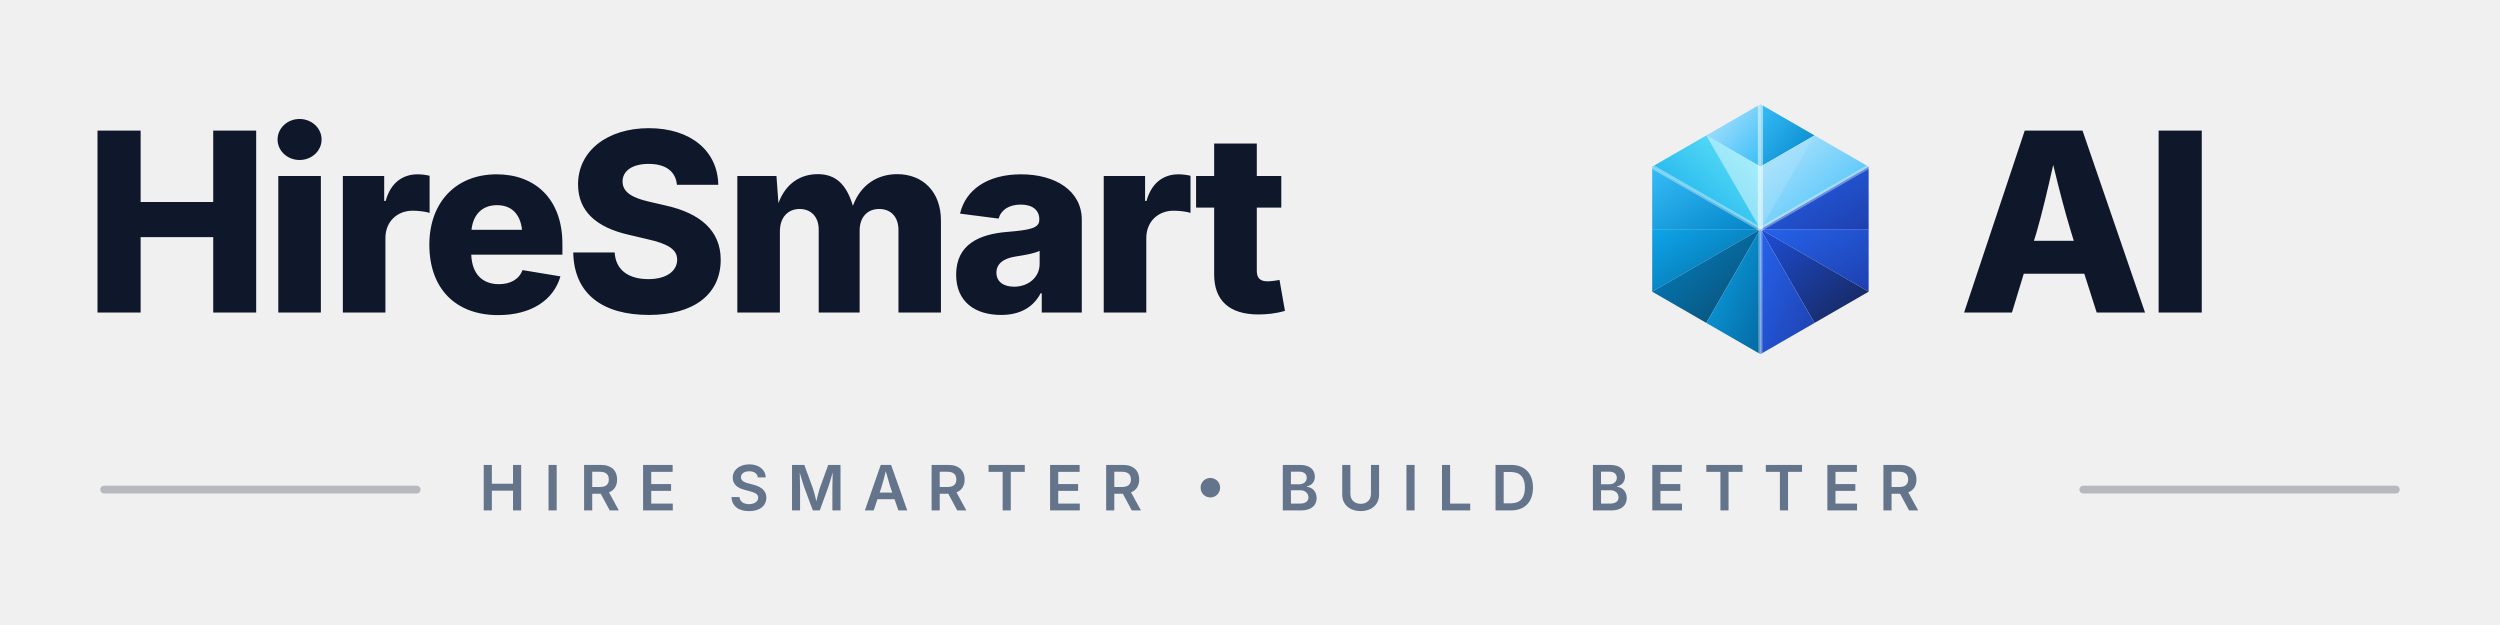
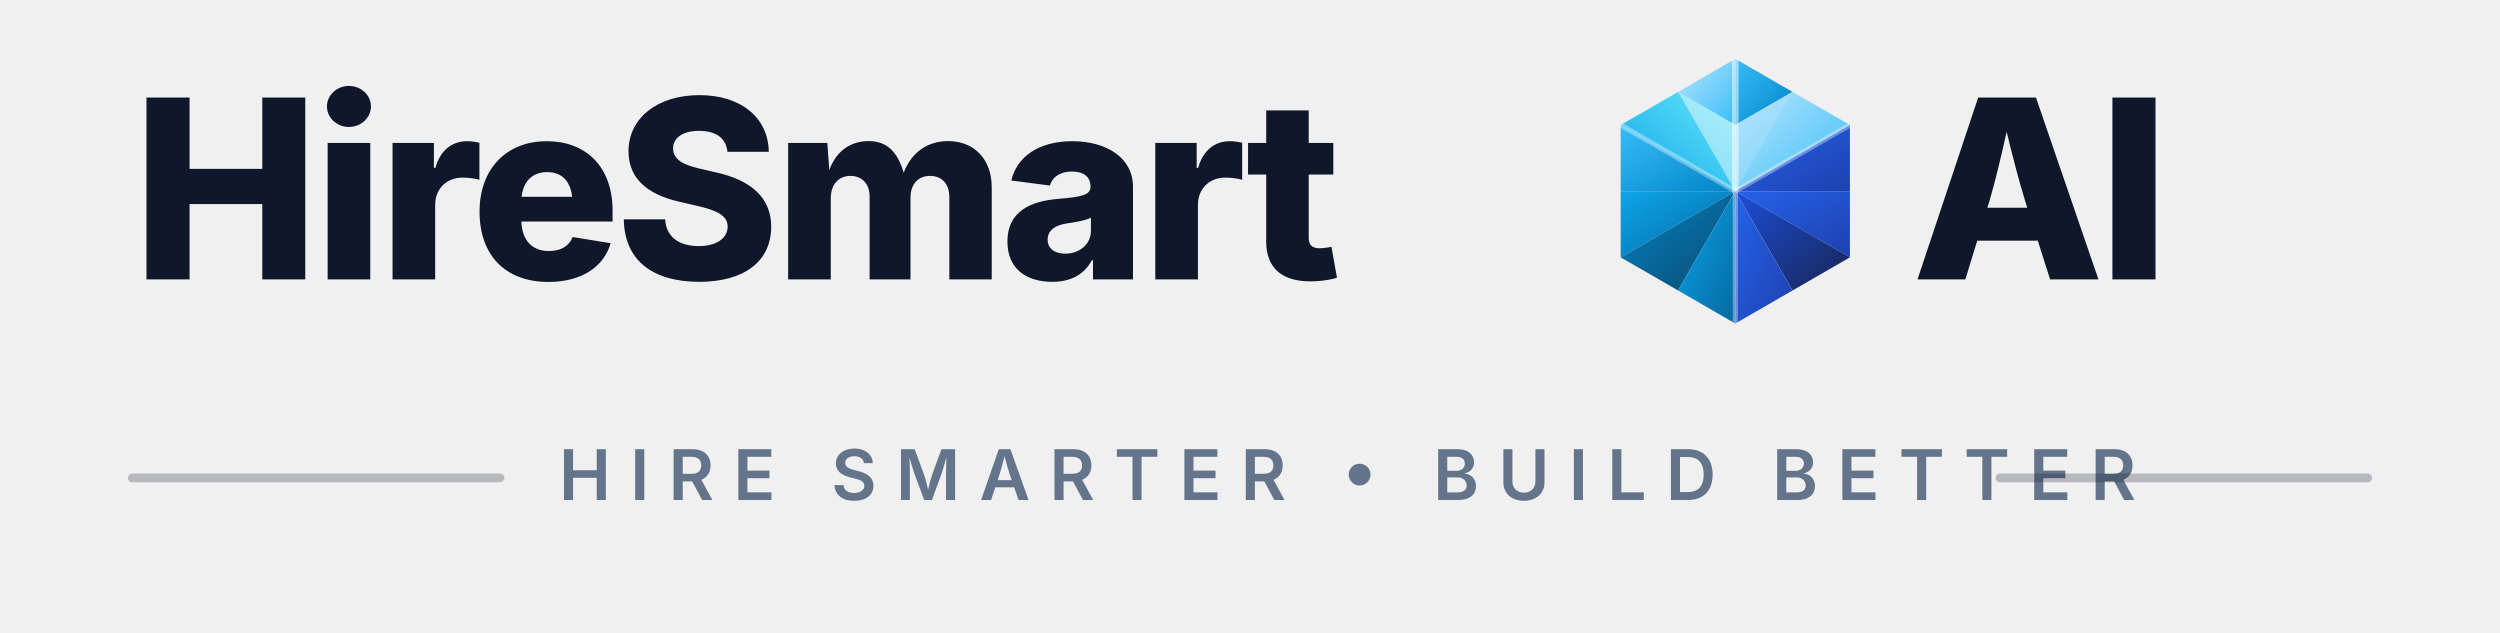
- <svg xmlns="http://www.w3.org/2000/svg" viewBox="0 0 480 120" width="480" height="120" role="img" aria-label="HireSmart AI — Hire Smarter • Build Better">
+ <svg xmlns="http://www.w3.org/2000/svg" viewBox="0 0 340 86" width="340" height="86" role="img" aria-label="HireSmart AI — Hire Smarter • Build Better">
  <defs>
    <linearGradient id="hs-full-cyan-top-dark" x1="0%" y1="0%" x2="100%" y2="100%">
      <stop offset="0%" stop-color="#bae6fd" />
      <stop offset="100%" stop-color="#38bdf8" />
    </linearGradient>
    <linearGradient id="hs-full-cyan-mid-dark" x1="0%" y1="0%" x2="100%" y2="100%">
      <stop offset="0%" stop-color="#38bdf8" />
      <stop offset="100%" stop-color="#0284c7" />
    </linearGradient>
    <linearGradient id="hs-full-cyan-glow-dark" x1="100%" y1="0%" x2="0%" y2="100%">
      <stop offset="0%" stop-color="#67e8f9" />
      <stop offset="100%" stop-color="#0ea5e9" />
    </linearGradient>
    <linearGradient id="hs-full-blue-left-dark" x1="0%" y1="0%" x2="100%" y2="100%">
      <stop offset="0%" stop-color="#0ea5e9" />
      <stop offset="100%" stop-color="#0369a1" />
    </linearGradient>
    <linearGradient id="hs-full-blue-deep-dark" x1="0%" y1="0%" x2="100%" y2="100%">
      <stop offset="0%" stop-color="#0284c7" />
      <stop offset="100%" stop-color="#0c4a6e" />
    </linearGradient>
    <linearGradient id="hs-full-blue-right-dark" x1="0%" y1="0%" x2="100%" y2="100%">
      <stop offset="0%" stop-color="#2563eb" />
      <stop offset="100%" stop-color="#1e40af" />
    </linearGradient>
    <linearGradient id="hs-full-blue-dark-dark" x1="0%" y1="0%" x2="100%" y2="100%">
      <stop offset="0%" stop-color="#1d4ed8" />
      <stop offset="100%" stop-color="#172554" />
    </linearGradient>
  </defs>
  <g id="hiresmart-brand-artwork">
-     <text x="16" y="60" font-family="Inter, system-ui, -apple-system, sans-serif" font-size="48" font-weight="800" letter-spacing="-1.2" fill="#0f172a">HireSmart</text>
+     <text x="18" y="38" font-family="Inter, system-ui, -apple-system, BlinkMacSystemFont, 'Segoe UI', Roboto, sans-serif" font-size="34" font-weight="800" letter-spacing="-0.8" fill="#0f172a">HireSmart</text>
    <g id="diamond-cube">
-       <polygon points="338,20.00 327.61,26.00 338,32.00" fill="url(#hs-full-cyan-top-dark)" />
-       <polygon points="338,20.00 348.39,26.00 338,32.00" fill="url(#hs-full-cyan-mid-dark)" />
-       <polygon points="327.61,26.00 317.22,32.00 338,44.00 338,32.00" fill="url(#hs-full-cyan-glow-dark)" />
-       <polygon points="348.39,26.00 358.78,32.00 338,44.00 338,32.00" fill="url(#hs-full-cyan-top-dark)" />
-       <polygon points="317.22,32.00 317.22,44.00 338,44.00" fill="url(#hs-full-cyan-mid-dark)" />
-       <polygon points="317.22,44.00 317.22,56.00 327.61,50.00 338,44.00" fill="url(#hs-full-blue-left-dark)" />
-       <polygon points="317.22,56.00 327.61,62.00 338,44.00" fill="url(#hs-full-blue-deep-dark)" />
-       <polygon points="327.61,62.00 338,68.00 338,44.00" fill="url(#hs-full-blue-left-dark)" />
-       <polygon points="358.78,32.00 358.78,44.00 338,44.00" fill="url(#hs-full-blue-right-dark)" />
-       <polygon points="358.78,44.00 358.78,56.00 348.39,50.00 338,44.00" fill="url(#hs-full-blue-right-dark)" />
-       <polygon points="358.78,56.00 348.39,62.00 338,44.00" fill="url(#hs-full-blue-dark-dark)" />
-       <polygon points="348.39,62.00 338,68.00 338,44.00" fill="url(#hs-full-blue-right-dark)" />
-       <polygon points="338,32.00 338,44.00 327.61,26.00" fill="#ffffff" opacity="0.45" />
-       <polygon points="338,32.00 338,44.00 348.39,26.00" fill="#bae6fd" opacity="0.3" />
-       <line x1="338" y1="20.00" x2="338" y2="44.00" stroke="#ffffff" stroke-width="1.0" stroke-opacity="0.5" />
-       <line x1="317.22" y1="32.00" x2="338" y2="44.00" stroke="#ffffff" stroke-width="0.8" stroke-opacity="0.35" />
-       <line x1="358.78" y1="32.00" x2="338" y2="44.00" stroke="#ffffff" stroke-width="0.8" stroke-opacity="0.35" />
-       <line x1="338" y1="68.00" x2="338" y2="44.00" stroke="#ffffff" stroke-width="0.8" stroke-opacity="0.35" />
+       <polygon points="236,8.00 228.21,12.50 236,17.00" fill="url(#hs-full-cyan-top-dark)" />
+       <polygon points="236,8.00 243.79,12.50 236,17.00" fill="url(#hs-full-cyan-mid-dark)" />
+       <polygon points="228.21,12.50 220.41,17.00 236,26.00 236,17.00" fill="url(#hs-full-cyan-glow-dark)" />
+       <polygon points="243.79,12.50 251.59,17.00 236,26.00 236,17.00" fill="url(#hs-full-cyan-top-dark)" />
+       <polygon points="220.41,17.00 220.41,26.00 236,26.00" fill="url(#hs-full-cyan-mid-dark)" />
+       <polygon points="220.41,26.00 220.41,35.00 228.21,30.50 236,26.00" fill="url(#hs-full-blue-left-dark)" />
+       <polygon points="220.41,35.00 228.21,39.50 236,26.00" fill="url(#hs-full-blue-deep-dark)" />
+       <polygon points="228.21,39.50 236,44.00 236,26.00" fill="url(#hs-full-blue-left-dark)" />
+       <polygon points="251.59,17.00 251.59,26.00 236,26.00" fill="url(#hs-full-blue-right-dark)" />
+       <polygon points="251.59,26.00 251.59,35.00 243.79,30.50 236,26.00" fill="url(#hs-full-blue-right-dark)" />
+       <polygon points="251.59,35.00 243.79,39.50 236,26.00" fill="url(#hs-full-blue-dark-dark)" />
+       <polygon points="243.79,39.50 236,44.00 236,26.00" fill="url(#hs-full-blue-right-dark)" />
+       <polygon points="236,17.00 236,26.00 228.21,12.50" fill="#ffffff" opacity="0.45" />
+       <polygon points="236,17.00 236,26.00 243.79,12.50" fill="#bae6fd" opacity="0.3" />
+       <line x1="236" y1="8.00" x2="236" y2="26.00" stroke="#ffffff" stroke-width="0.9" stroke-opacity="0.5" />
+       <line x1="220.41" y1="17.00" x2="236" y2="26.00" stroke="#ffffff" stroke-width="0.7" stroke-opacity="0.35" />
+       <line x1="251.59" y1="17.00" x2="236" y2="26.00" stroke="#ffffff" stroke-width="0.7" stroke-opacity="0.35" />
+       <line x1="236" y1="44.00" x2="236" y2="26.00" stroke="#ffffff" stroke-width="0.7" stroke-opacity="0.35" />
    </g>
-     <text x="376" y="60" font-family="Inter, system-ui, -apple-system, sans-serif" font-size="48" font-weight="800" letter-spacing="-1.2" fill="#0f172a">AI</text>
-     <line x1="20" y1="94" x2="80" y2="94" stroke="rgba(15, 23, 42, 0.25)" stroke-width="1.5" stroke-linecap="round" />
-     <text x="92" y="98" font-family="Inter, system-ui, -apple-system, sans-serif" font-size="12" font-weight="600" letter-spacing="3.5" fill="#64748b">HIRE SMARTER  •  BUILD BETTER</text>
-     <line x1="400" y1="94" x2="460" y2="94" stroke="rgba(15, 23, 42, 0.25)" stroke-width="1.5" stroke-linecap="round" />
+     <text x="260" y="38" font-family="Inter, system-ui, -apple-system, BlinkMacSystemFont, 'Segoe UI', Roboto, sans-serif" font-size="34" font-weight="800" letter-spacing="-0.8" fill="#0f172a">AI</text>
+     <line x1="18" y1="65" x2="68" y2="65" stroke="rgba(15, 23, 42, 0.25)" stroke-width="1.2" stroke-linecap="round" />
+     <text x="76" y="68" font-family="Inter, system-ui, -apple-system, BlinkMacSystemFont, 'Segoe UI', Roboto, sans-serif" font-size="9.5" font-weight="600" letter-spacing="2.6" fill="#64748b">HIRE SMARTER  •  BUILD BETTER</text>
+     <line x1="272" y1="65" x2="322" y2="65" stroke="rgba(15, 23, 42, 0.25)" stroke-width="1.2" stroke-linecap="round" />
  </g>
</svg>
